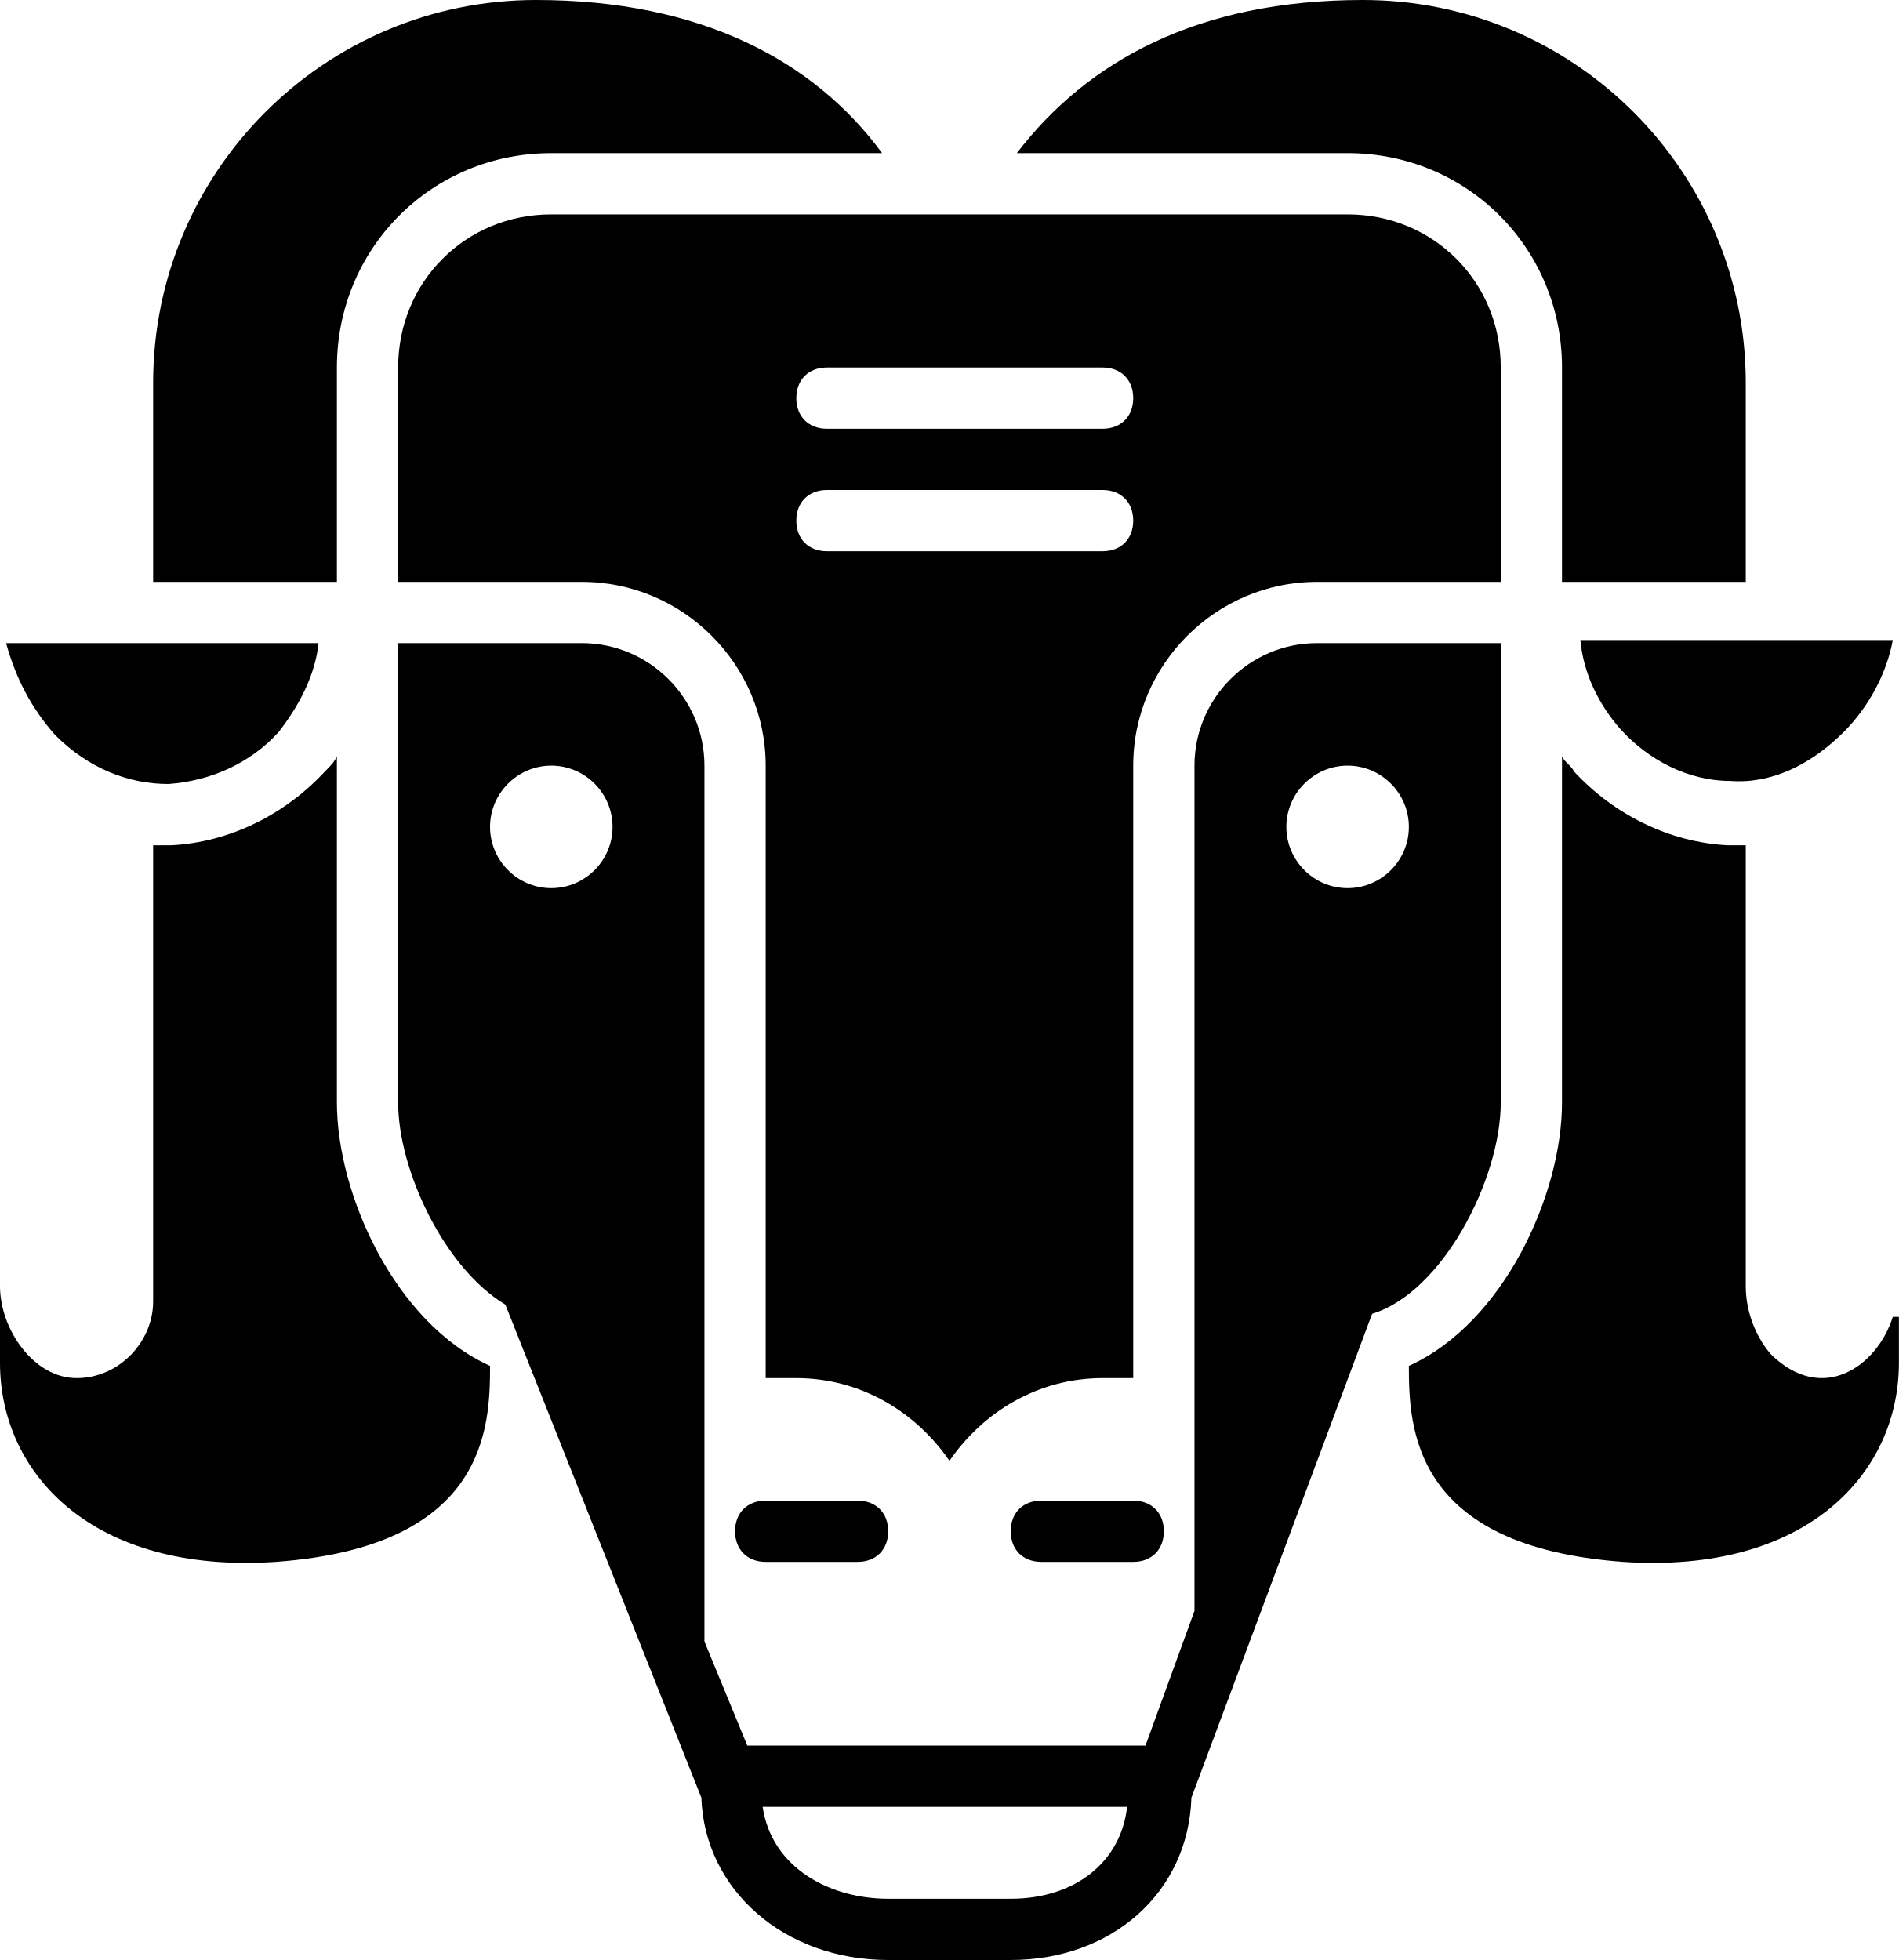
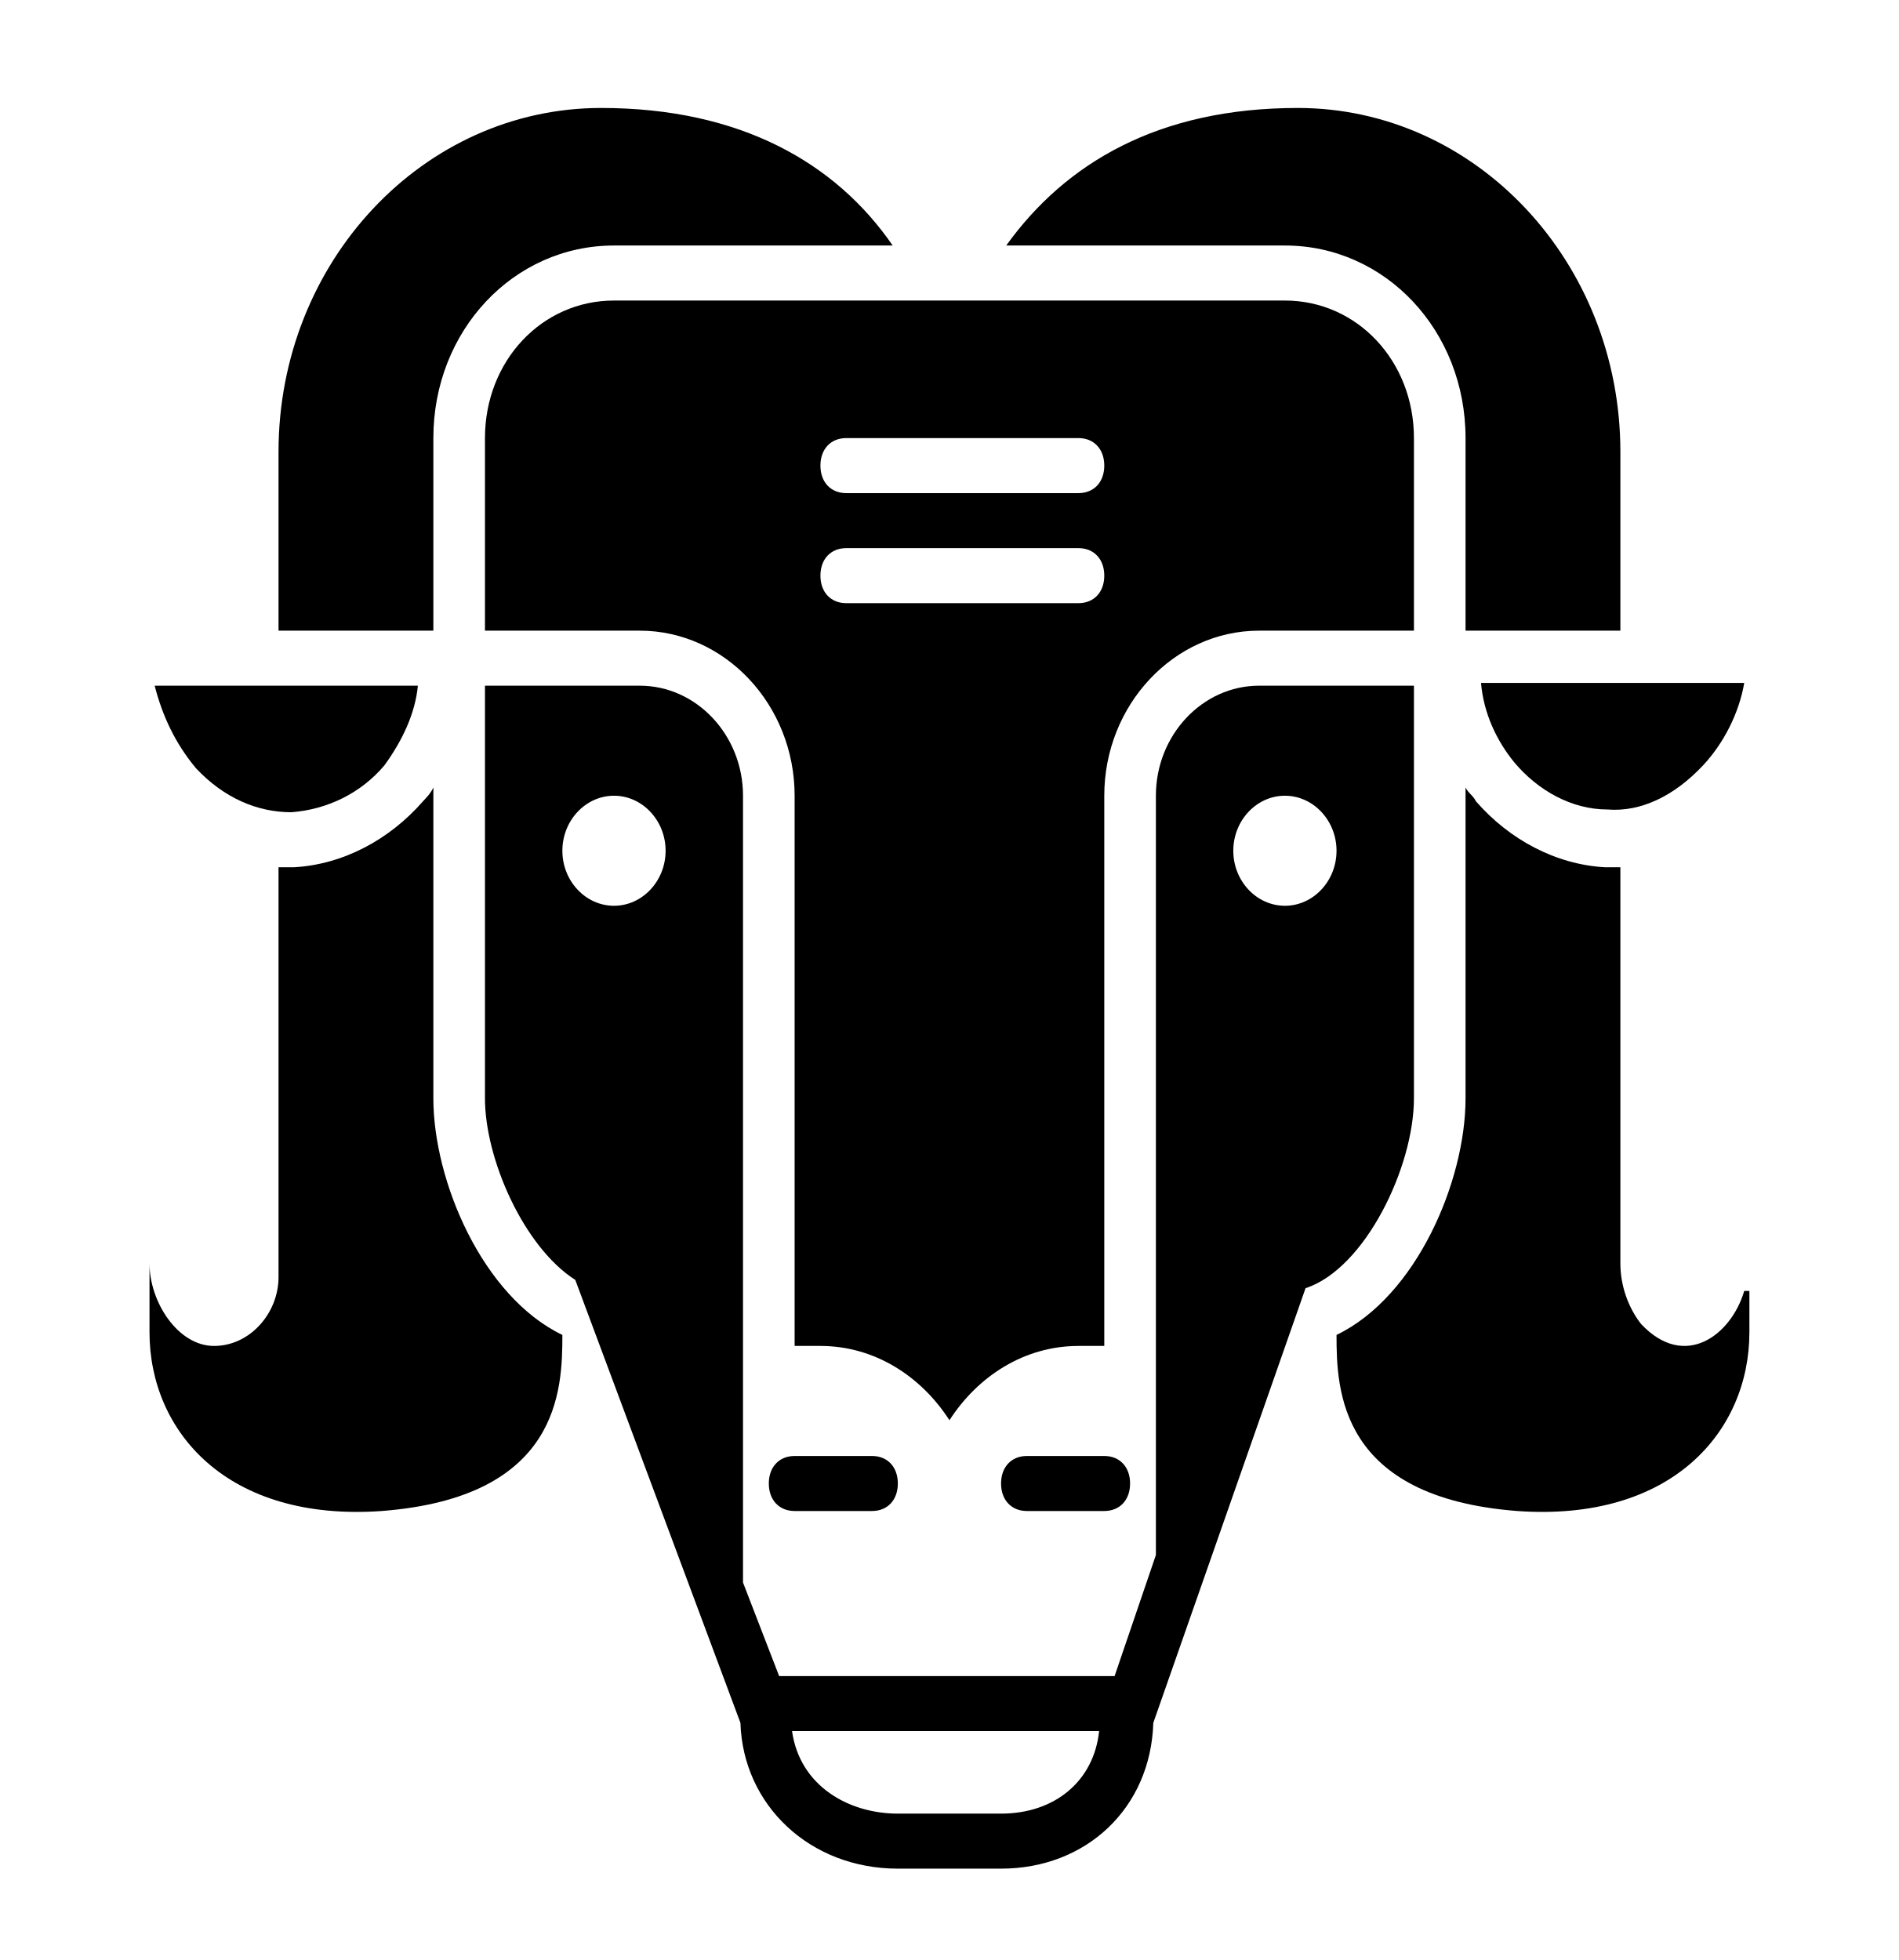
<svg xmlns="http://www.w3.org/2000/svg" version="1.1" id="Layer_1" x="0px" y="0px" viewBox="0 0 62 64" xml:space="preserve">
-   <g id="wildebeest__x5F_glyphs">
-     <path d="M25 49c-.6 0-1 .4-1 1s.4 1 1 1h3c.6 0 1-.4 1-1s-.4-1-1-1h-3z" />
-     <path d="M34 49c-.6 0-1 .4-1 1s.4 1 1 1h3c.6 0 1-.4 1-1s-.4-1-1-1h-3z" />
-     <path d="M11 36V24.7c-.1.2-.2.3-.4.5-1.3 1.4-3.1 2.3-5 2.4H5v14.9C5 43.8 3.9 45 2.5 45S0 43.4 0 42v2.5c0 3.6 3 6.9 9 6.5 6.9-.5 7-4.4 7-6.4-3.1-1.4-5-5.6-5-8.6z" />
-     <path d="M11 12c0-3.9 3.1-7 7-7h10.8c-2.2-3-5.9-5-11.3-5C10.6 0 5 5.6 5 12.5V19h6v-7z" />
-     <path d="M5.5 25.6c1.4-.1 2.7-.7 3.6-1.7.7-.9 1.2-1.9 1.3-2.9H.2c.3 1.1.8 2.1 1.6 3 1.1 1.1 2.4 1.6 3.7 1.6z" />
-     <path d="M51 12v7h6v-6.5C57 5.6 51.4 0 44.5 0c-5.4 0-9 2-11.3 5H44c3.9 0 7 3.1 7 7z" />
-     <path d="M61.8 43c-.5 1.6-2.3 2.9-4 1.2-.5-.6-.8-1.4-.8-2.2V27.6h-.6c-1.9-.1-3.7-1-5-2.4-.1-.2-.3-.3-.4-.5V36c0 3-1.9 7.2-5 8.6 0 2 .1 5.9 7 6.4 6 .4 9-2.9 9-6.5V43h-.2z" />
-     <path d="M52.9 23.8c.9 1 2.2 1.7 3.6 1.7 1.3.1 2.6-.5 3.7-1.6.8-.8 1.4-1.9 1.6-3H51.6c.1 1.1.6 2.1 1.3 2.9z" />
-     <path d="M49 36V21h-6c-2.2 0-4 1.8-4 4v27.6L37.4 57h-13L23 53.6V25c0-2.2-1.8-4-4-4h-6v15c0 2.2 1.5 5.4 3.5 6.6l6.4 16.1c.1 3 2.7 5.3 6.1 5.3h4c3.3 0 5.8-2.2 5.9-5.3l5.9-15.8c2.3-.7 4.2-4.4 4.2-6.9zm-31-7c-1.1 0-2-.9-2-2s.9-2 2-2 2 .9 2 2-.9 2-2 2zm15 33h-4c-1.9 0-3.8-1-4.1-3h11.9c-.2 1.8-1.7 3-3.8 3zm11-33c-1.1 0-2-.9-2-2s.9-2 2-2 2 .9 2 2-.9 2-2 2z" />
-     <path d="M43 19h6v-7c0-2.8-2.2-5-5-5H18c-2.8 0-5 2.2-5 5v7h6c3.3 0 6 2.7 6 6v20h1c2.1 0 3.9 1.1 5 2.7 1.1-1.6 2.9-2.7 5-2.7h1V25c0-3.3 2.7-6 6-6zm-7-1h-9c-.6 0-1-.4-1-1s.4-1 1-1h9c.6 0 1 .4 1 1s-.4 1-1 1zm0-4h-9c-.6 0-1-.4-1-1s.4-1 1-1h9c.6 0 1 .4 1 1s-.4 1-1 1z" />
+   <defs id="defs28" />
+   <g id="wildebeest__x5F_glyphs" transform="matrix(0.8425369,0,0,0.8983051,4.881356,3.525424)">
+     <path d="m 25,49 c -0.6,0 -1,0.4 -1,1 0,0.6 0.4,1 1,1 h 3 c 0.6,0 1,-0.4 1,-1 0,-0.6 -0.4,-1 -1,-1 z" id="path2" />
+     <path d="m 34,49 c -0.6,0 -1,0.4 -1,1 0,0.6 0.4,1 1,1 h 3 c 0.6,0 1,-0.4 1,-1 0,-0.6 -0.4,-1 -1,-1 z" id="path4" />
+     <path d="M 11,36 V 24.7 c -0.1,0.2 -0.2,0.3 -0.4,0.5 -1.3,1.4 -3.1,2.3 -5,2.4 H 5 V 42.5 C 5,43.8 3.9,45 2.5,45 1.1,45 0,43.4 0,42 v 2.5 c 0,3.6 3,6.9 9,6.5 6.9,-0.5 7,-4.4 7,-6.4 C 12.9,43.2 11,39 11,36 Z" id="path6" />
+     <path d="M 11,12 C 11,8.1 14.1,5 18,5 H 28.8 C 26.6,2 22.9,0 17.5,0 10.6,0 5,5.6 5,12.5 V 19 h 6 z" id="path8" />
+     <path d="M 5.5,25.6 C 6.9,25.5 8.2,24.9 9.1,23.9 9.8,23 10.3,22 10.4,21 H 0.2 c 0.3,1.1 0.8,2.1 1.6,3 1.1,1.1 2.4,1.6 3.7,1.6 z" id="path10" />
+     <path d="m 51,12 v 7 h 6 V 12.5 C 57,5.6 51.4,0 44.5,0 39.1,0 35.5,2 33.2,5 H 44 c 3.9,0 7,3.1 7,7 z" id="path12" />
+     <path d="m 61.8,43 c -0.5,1.6 -2.3,2.9 -4,1.2 C 57.3,43.6 57,42.8 57,42 V 27.6 h -0.6 c -1.9,-0.1 -3.7,-1 -5,-2.4 C 51.3,25 51.1,24.9 51,24.7 V 36 c 0,3 -1.9,7.2 -5,8.6 0,2 0.1,5.9 7,6.4 6,0.4 9,-2.9 9,-6.5 V 43 Z" id="path14" />
+     <path d="m 52.9,23.8 c 0.9,1 2.2,1.7 3.6,1.7 1.3,0.1 2.6,-0.5 3.7,-1.6 0.8,-0.8 1.4,-1.9 1.6,-3 H 51.6 c 0.1,1.1 0.6,2.1 1.3,2.9 z" id="path16" />
+     <path d="M 49,36 V 21 h -6 c -2.2,0 -4,1.8 -4,4 V 52.6 L 37.4,57 h -13 L 23,53.6 V 25 c 0,-2.2 -1.8,-4 -4,-4 h -6 v 15 c 0,2.2 1.5,5.4 3.5,6.6 l 6.4,16.1 c 0.1,3 2.7,5.3 6.1,5.3 h 4 c 3.3,0 5.8,-2.2 5.9,-5.3 L 44.8,42.9 C 47.1,42.2 49,38.5 49,36 Z M 18,29 c -1.1,0 -2,-0.9 -2,-2 0,-1.1 0.9,-2 2,-2 1.1,0 2,0.9 2,2 0,1.1 -0.9,2 -2,2 z m 15,33 h -4 c -1.9,0 -3.8,-1 -4.1,-3 h 11.9 c -0.2,1.8 -1.7,3 -3.8,3 z M 44,29 c -1.1,0 -2,-0.9 -2,-2 0,-1.1 0.9,-2 2,-2 1.1,0 2,0.9 2,2 0,1.1 -0.9,2 -2,2 z" id="path18" />
+     <path d="m 43,19 h 6 V 12 C 49,9.2 46.8,7 44,7 H 18 c -2.8,0 -5,2.2 -5,5 v 7 h 6 c 3.3,0 6,2.7 6,6 v 20 h 1 c 2.1,0 3.9,1.1 5,2.7 1.1,-1.6 2.9,-2.7 5,-2.7 h 1 V 25 c 0,-3.3 2.7,-6 6,-6 z m -7,-1 h -9 c -0.6,0 -1,-0.4 -1,-1 0,-0.6 0.4,-1 1,-1 h 9 c 0.6,0 1,0.4 1,1 0,0.6 -0.4,1 -1,1 z m 0,-4 h -9 c -0.6,0 -1,-0.4 -1,-1 0,-0.6 0.4,-1 1,-1 h 9 c 0.6,0 1,0.4 1,1 0,0.6 -0.4,1 -1,1 z" id="path20" />
  </g>
</svg>
